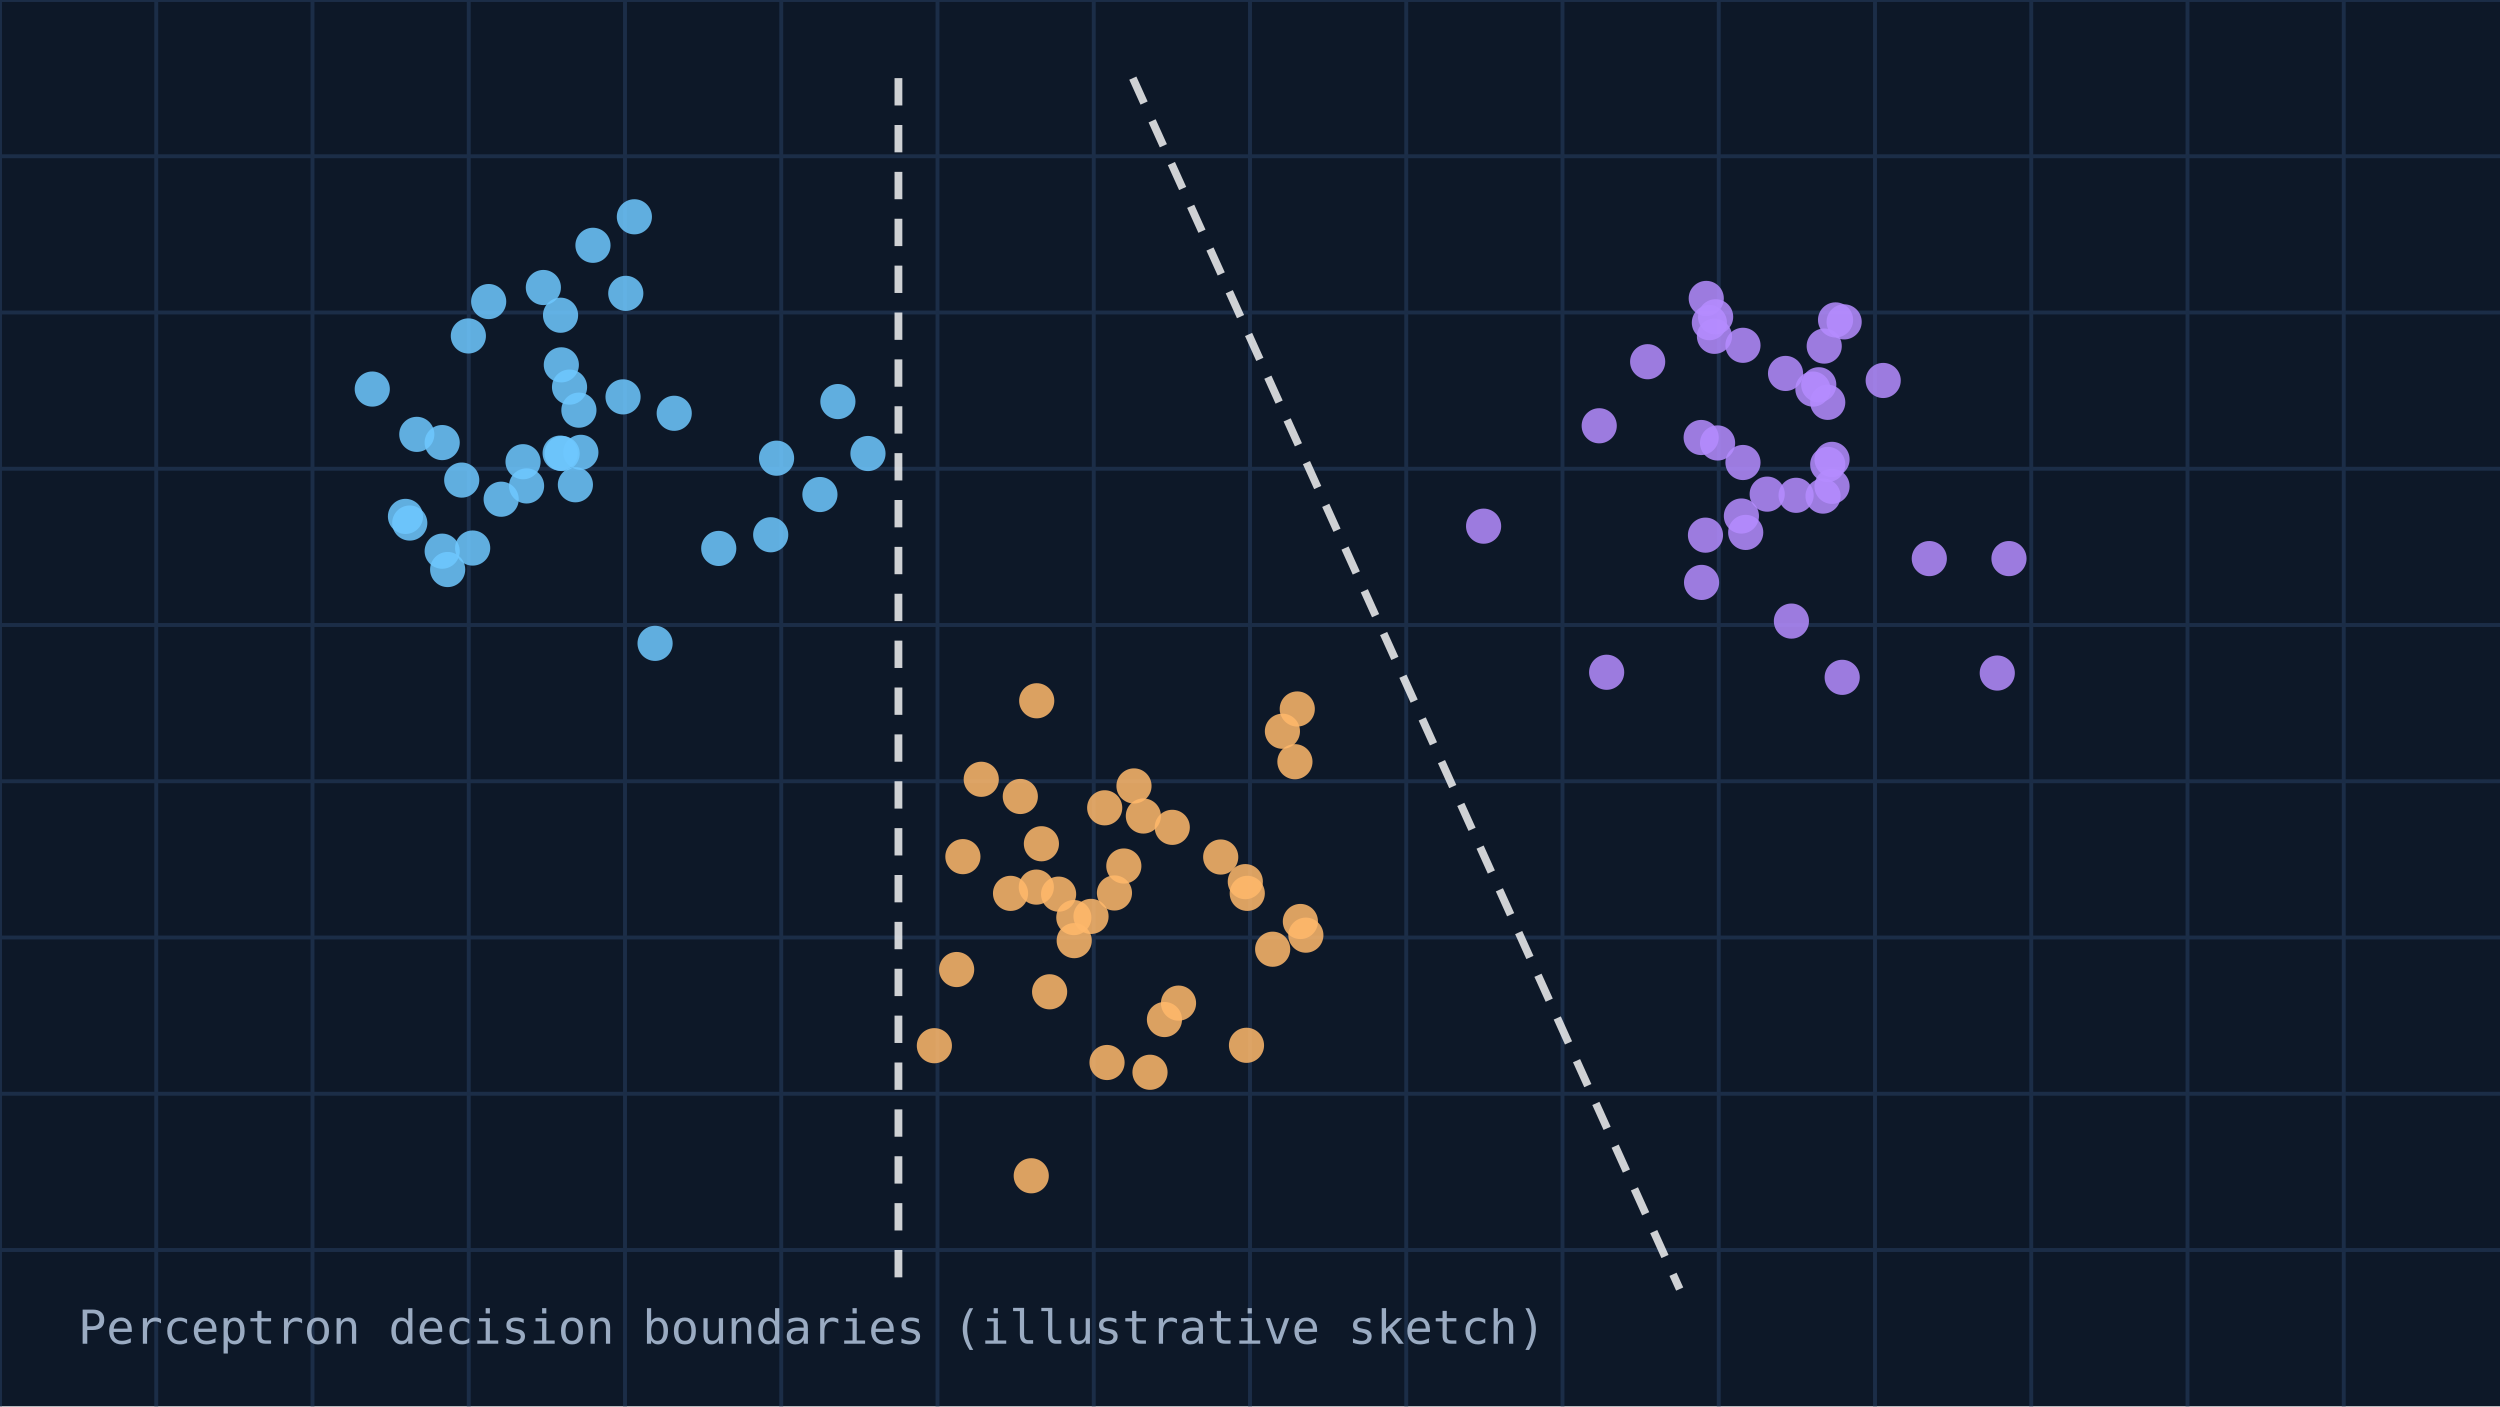
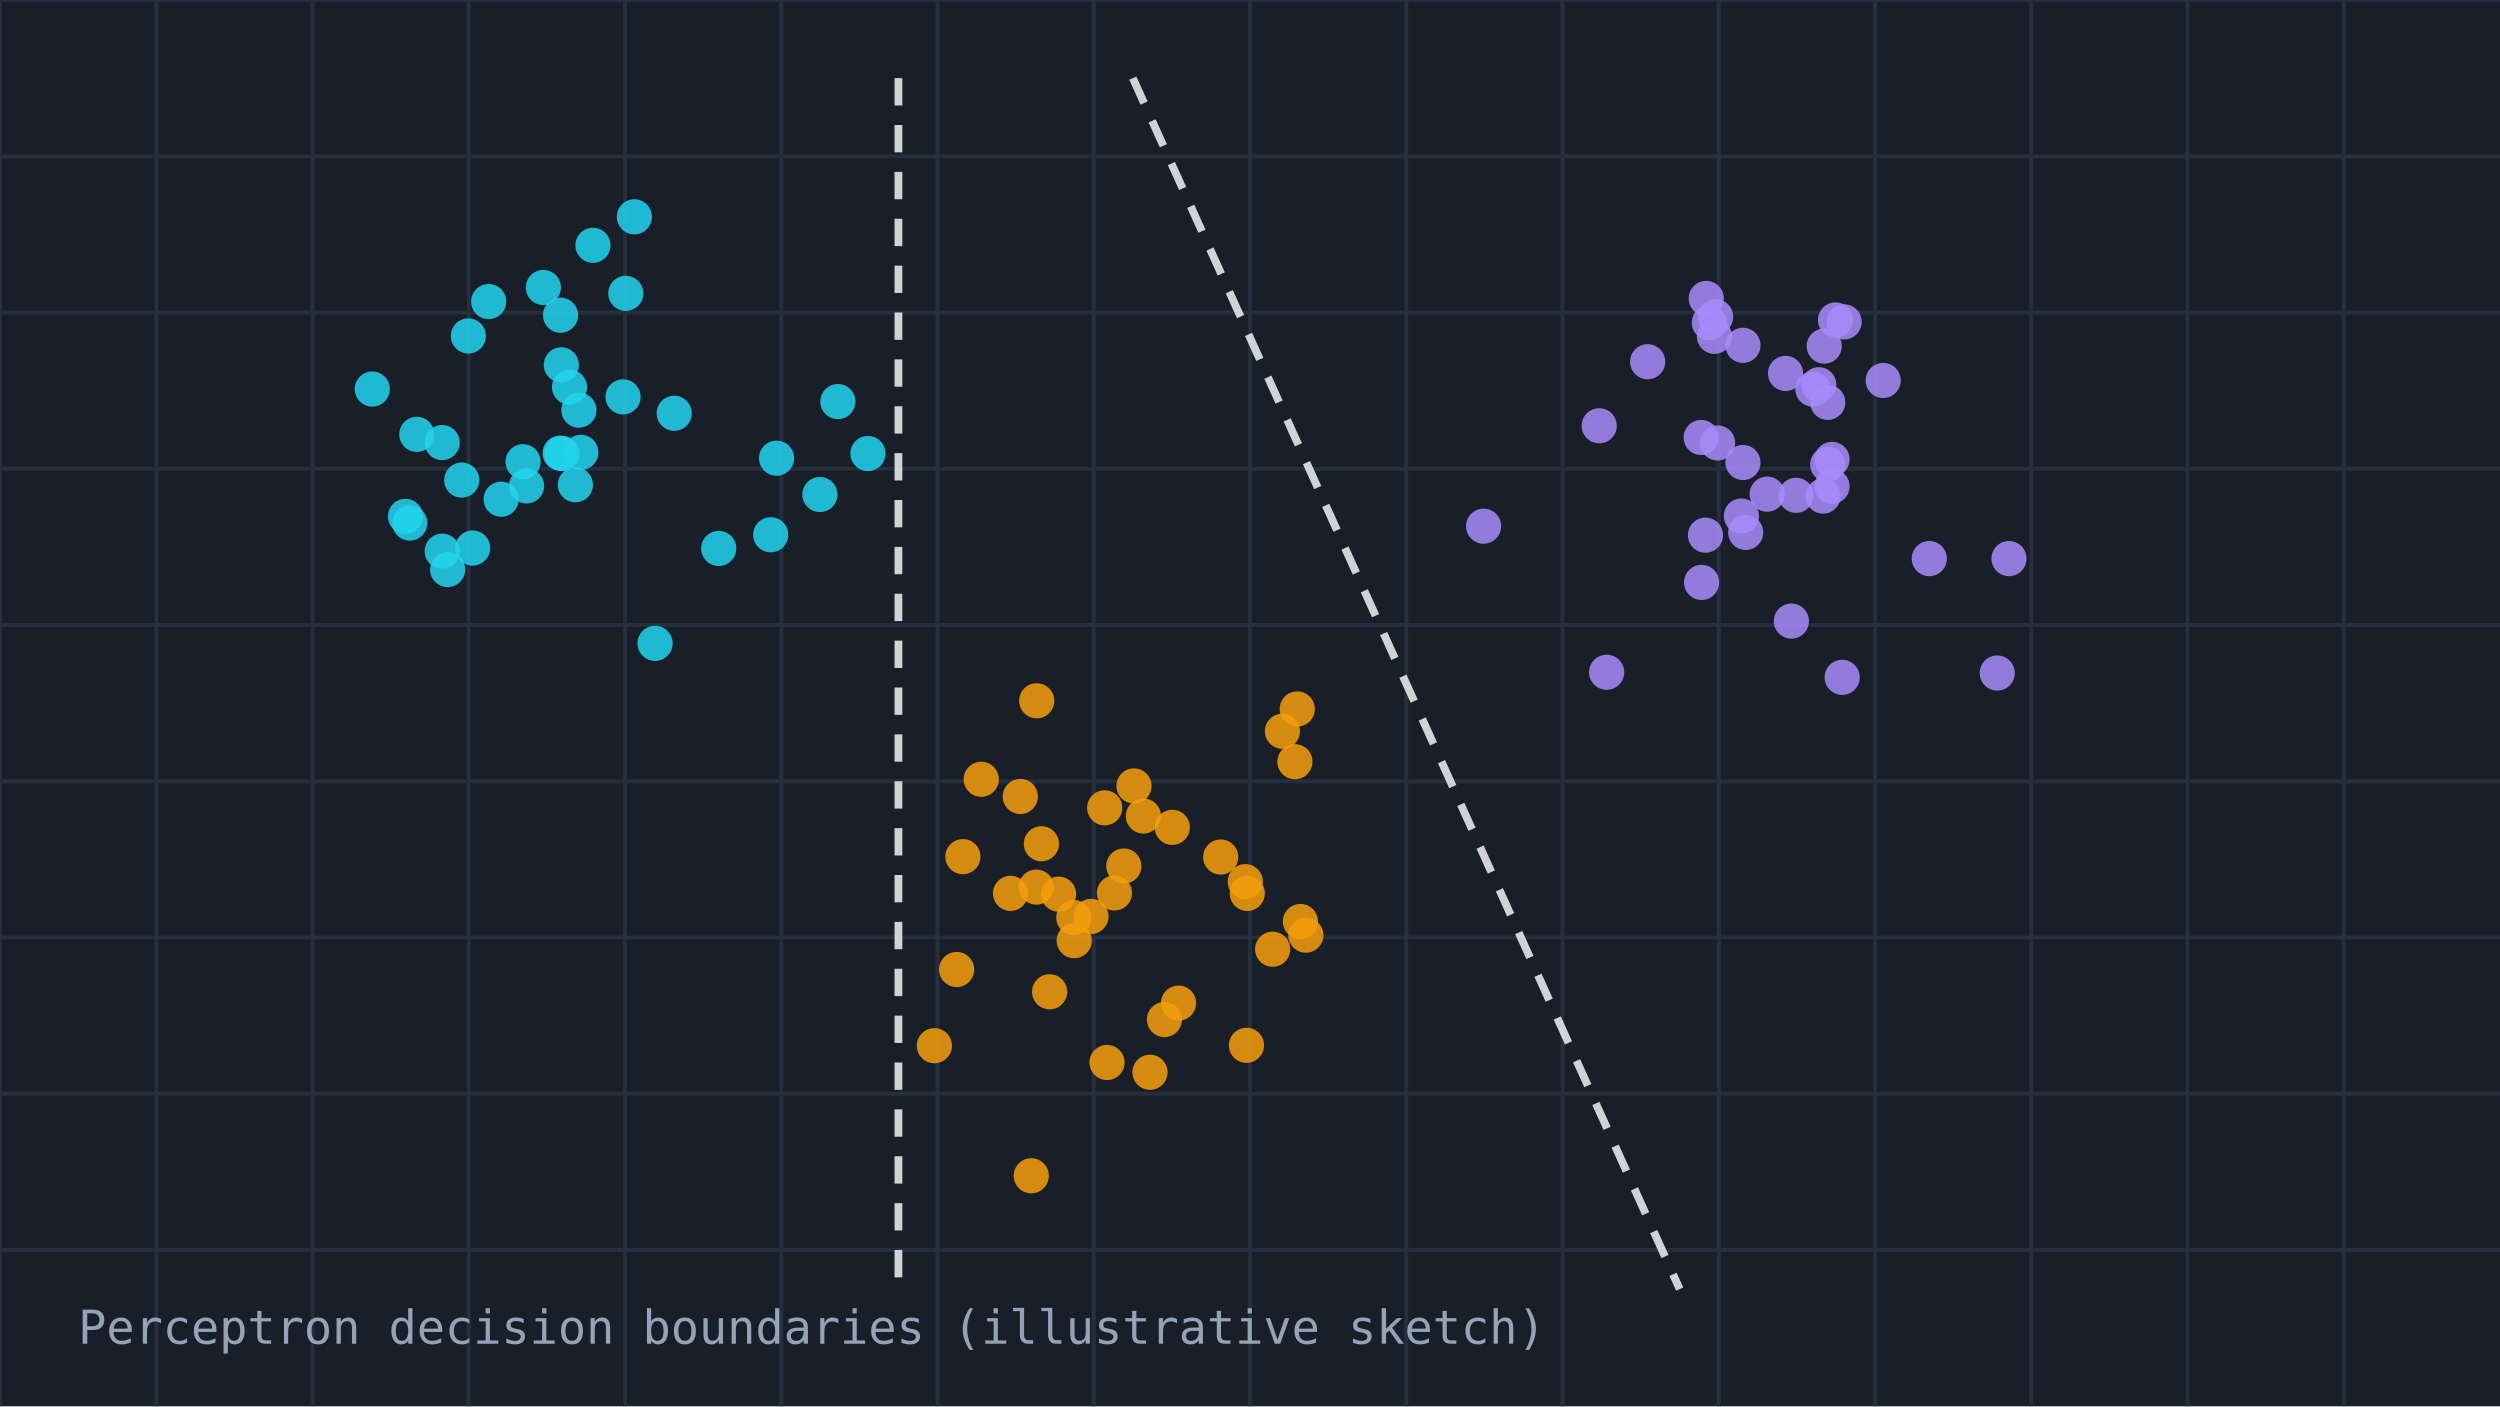
<svg xmlns="http://www.w3.org/2000/svg" viewBox="0 0 640 360" role="img">
-   <rect width="640" height="360" fill="#0d1828" />
-   <path d="M0 0V360" stroke="#1b2d47" stroke-width="1" />
-   <path d="M40 0V360" stroke="#1b2d47" stroke-width="1" />
-   <path d="M80 0V360" stroke="#1b2d47" stroke-width="1" />
-   <path d="M120 0V360" stroke="#1b2d47" stroke-width="1" />
-   <path d="M160 0V360" stroke="#1b2d47" stroke-width="1" />
-   <path d="M200 0V360" stroke="#1b2d47" stroke-width="1" />
-   <path d="M240 0V360" stroke="#1b2d47" stroke-width="1" />
-   <path d="M280 0V360" stroke="#1b2d47" stroke-width="1" />
-   <path d="M320 0V360" stroke="#1b2d47" stroke-width="1" />
-   <path d="M360 0V360" stroke="#1b2d47" stroke-width="1" />
-   <path d="M400 0V360" stroke="#1b2d47" stroke-width="1" />
-   <path d="M440 0V360" stroke="#1b2d47" stroke-width="1" />
-   <path d="M480 0V360" stroke="#1b2d47" stroke-width="1" />
-   <path d="M520 0V360" stroke="#1b2d47" stroke-width="1" />
-   <path d="M560 0V360" stroke="#1b2d47" stroke-width="1" />
-   <path d="M600 0V360" stroke="#1b2d47" stroke-width="1" />
-   <path d="M0 0H640" stroke="#1b2d47" stroke-width="1" />
-   <path d="M0 40H640" stroke="#1b2d47" stroke-width="1" />
-   <path d="M0 80H640" stroke="#1b2d47" stroke-width="1" />
-   <path d="M0 120H640" stroke="#1b2d47" stroke-width="1" />
-   <path d="M0 160H640" stroke="#1b2d47" stroke-width="1" />
-   <path d="M0 200H640" stroke="#1b2d47" stroke-width="1" />
-   <path d="M0 240H640" stroke="#1b2d47" stroke-width="1" />
-   <path d="M0 280H640" stroke="#1b2d47" stroke-width="1" />
-   <path d="M0 320H640" stroke="#1b2d47" stroke-width="1" />
+   <rect width="640" height="360" fill="#191F29" />
+   <path d="M0 0V360" stroke="#262F3D" stroke-width="1" />
+   <path d="M40 0V360" stroke="#262F3D" stroke-width="1" />
+   <path d="M80 0V360" stroke="#262F3D" stroke-width="1" />
+   <path d="M120 0V360" stroke="#262F3D" stroke-width="1" />
+   <path d="M160 0V360" stroke="#262F3D" stroke-width="1" />
+   <path d="M200 0V360" stroke="#262F3D" stroke-width="1" />
+   <path d="M240 0V360" stroke="#262F3D" stroke-width="1" />
+   <path d="M280 0V360" stroke="#262F3D" stroke-width="1" />
+   <path d="M320 0V360" stroke="#262F3D" stroke-width="1" />
+   <path d="M360 0V360" stroke="#262F3D" stroke-width="1" />
+   <path d="M400 0V360" stroke="#262F3D" stroke-width="1" />
+   <path d="M440 0V360" stroke="#262F3D" stroke-width="1" />
+   <path d="M480 0V360" stroke="#262F3D" stroke-width="1" />
+   <path d="M520 0V360" stroke="#262F3D" stroke-width="1" />
+   <path d="M560 0V360" stroke="#262F3D" stroke-width="1" />
+   <path d="M600 0V360" stroke="#262F3D" stroke-width="1" />
+   <path d="M0 0H640" stroke="#262F3D" stroke-width="1" />
+   <path d="M0 40H640" stroke="#262F3D" stroke-width="1" />
+   <path d="M0 80H640" stroke="#262F3D" stroke-width="1" />
+   <path d="M0 120H640" stroke="#262F3D" stroke-width="1" />
+   <path d="M0 160H640" stroke="#262F3D" stroke-width="1" />
+   <path d="M0 200H640" stroke="#262F3D" stroke-width="1" />
+   <path d="M0 240H640" stroke="#262F3D" stroke-width="1" />
+   <path d="M0 280H640" stroke="#262F3D" stroke-width="1" />
+   <path d="M0 320H640" stroke="#262F3D" stroke-width="1" />
  <path d="M230 20L230 330" stroke="#fff" stroke-width="2" stroke-dasharray="7 5" opacity=".8" />
  <path d="M290 20L430 330" stroke="#fff" stroke-width="2" stroke-dasharray="7 5" opacity=".8" />
-   <circle cx="118.2" cy="122.9" r="4.5" fill="#6ec8ff" opacity=".85" />
-   <circle cx="214.5" cy="102.8" r="4.5" fill="#6ec8ff" opacity=".85" />
-   <circle cx="143.5" cy="80.7" r="4.5" fill="#6ec8ff" opacity=".85" />
-   <circle cx="160.2" cy="75.1" r="4.5" fill="#6ec8ff" opacity=".85" />
-   <circle cx="114.6" cy="145.8" r="4.5" fill="#6ec8ff" opacity=".85" />
-   <circle cx="121.0" cy="140.3" r="4.5" fill="#6ec8ff" opacity=".85" />
-   <circle cx="198.8" cy="117.3" r="4.5" fill="#6ec8ff" opacity=".85" />
-   <circle cx="167.7" cy="164.7" r="4.5" fill="#6ec8ff" opacity=".85" />
-   <circle cx="143.7" cy="93.4" r="4.5" fill="#6ec8ff" opacity=".85" />
-   <circle cx="106.7" cy="111.2" r="4.5" fill="#6ec8ff" opacity=".85" />
-   <circle cx="197.3" cy="136.9" r="4.5" fill="#6ec8ff" opacity=".85" />
-   <circle cx="119.9" cy="86.0" r="4.5" fill="#6ec8ff" opacity=".85" />
-   <circle cx="133.9" cy="118.2" r="4.5" fill="#6ec8ff" opacity=".85" />
-   <circle cx="143.4" cy="116.0" r="4.5" fill="#6ec8ff" opacity=".85" />
-   <circle cx="159.5" cy="101.6" r="4.5" fill="#6ec8ff" opacity=".85" />
-   <circle cx="148.7" cy="115.8" r="4.5" fill="#6ec8ff" opacity=".85" />
-   <circle cx="147.3" cy="124.1" r="4.5" fill="#6ec8ff" opacity=".85" />
-   <circle cx="209.9" cy="126.6" r="4.5" fill="#6ec8ff" opacity=".85" />
-   <circle cx="151.8" cy="62.8" r="4.5" fill="#6ec8ff" opacity=".85" />
-   <circle cx="162.4" cy="55.5" r="4.5" fill="#6ec8ff" opacity=".85" />
-   <circle cx="104.9" cy="133.9" r="4.5" fill="#6ec8ff" opacity=".85" />
-   <circle cx="172.6" cy="105.8" r="4.5" fill="#6ec8ff" opacity=".85" />
-   <circle cx="95.3" cy="99.6" r="4.5" fill="#6ec8ff" opacity=".85" />
-   <circle cx="128.3" cy="127.8" r="4.5" fill="#6ec8ff" opacity=".85" />
-   <circle cx="222.2" cy="116.1" r="4.5" fill="#6ec8ff" opacity=".85" />
-   <circle cx="125.1" cy="77.2" r="4.5" fill="#6ec8ff" opacity=".85" />
-   <circle cx="148.2" cy="105.0" r="4.5" fill="#6ec8ff" opacity=".85" />
-   <circle cx="113.2" cy="113.3" r="4.5" fill="#6ec8ff" opacity=".85" />
-   <circle cx="113.2" cy="141.1" r="4.5" fill="#6ec8ff" opacity=".85" />
-   <circle cx="184.0" cy="140.4" r="4.5" fill="#6ec8ff" opacity=".85" />
-   <circle cx="134.8" cy="124.4" r="4.5" fill="#6ec8ff" opacity=".85" />
-   <circle cx="145.8" cy="99.1" r="4.5" fill="#6ec8ff" opacity=".85" />
-   <circle cx="139.1" cy="73.6" r="4.5" fill="#6ec8ff" opacity=".85" />
-   <circle cx="103.8" cy="132.2" r="4.5" fill="#6ec8ff" opacity=".85" />
-   <circle cx="143.9" cy="116.1" r="4.5" fill="#6ec8ff" opacity=".85" />
-   <circle cx="332.1" cy="181.5" r="4.5" fill="#ffb86b" opacity=".85" />
-   <circle cx="274.9" cy="234.9" r="4.5" fill="#ffb86b" opacity=".85" />
-   <circle cx="312.5" cy="219.4" r="4.5" fill="#ffb86b" opacity=".85" />
-   <circle cx="332.9" cy="235.9" r="4.5" fill="#ffb86b" opacity=".85" />
-   <circle cx="261.2" cy="203.9" r="4.5" fill="#ffb86b" opacity=".85" />
-   <circle cx="325.8" cy="243.0" r="4.5" fill="#ffb86b" opacity=".85" />
-   <circle cx="239.2" cy="267.7" r="4.5" fill="#ffb86b" opacity=".85" />
-   <circle cx="319.1" cy="267.6" r="4.5" fill="#ffb86b" opacity=".85" />
-   <circle cx="287.7" cy="221.7" r="4.5" fill="#ffb86b" opacity=".85" />
-   <circle cx="264.0" cy="301.0" r="4.5" fill="#ffb86b" opacity=".85" />
-   <circle cx="294.4" cy="274.5" r="4.5" fill="#ffb86b" opacity=".85" />
-   <circle cx="279.3" cy="234.6" r="4.5" fill="#ffb86b" opacity=".85" />
-   <circle cx="246.5" cy="219.3" r="4.5" fill="#ffb86b" opacity=".85" />
-   <circle cx="331.5" cy="195.0" r="4.5" fill="#ffb86b" opacity=".85" />
-   <circle cx="334.3" cy="239.4" r="4.5" fill="#ffb86b" opacity=".85" />
-   <circle cx="266.6" cy="216.0" r="4.5" fill="#ffb86b" opacity=".85" />
-   <circle cx="285.3" cy="228.6" r="4.5" fill="#ffb86b" opacity=".85" />
-   <circle cx="282.8" cy="206.8" r="4.5" fill="#ffb86b" opacity=".85" />
-   <circle cx="290.3" cy="201.2" r="4.5" fill="#ffb86b" opacity=".85" />
-   <circle cx="258.7" cy="228.7" r="4.5" fill="#ffb86b" opacity=".85" />
-   <circle cx="328.3" cy="187.2" r="4.5" fill="#ffb86b" opacity=".85" />
-   <circle cx="300.1" cy="211.8" r="4.5" fill="#ffb86b" opacity=".85" />
-   <circle cx="268.7" cy="253.9" r="4.5" fill="#ffb86b" opacity=".85" />
-   <circle cx="283.4" cy="272.0" r="4.5" fill="#ffb86b" opacity=".85" />
-   <circle cx="275.0" cy="240.8" r="4.5" fill="#ffb86b" opacity=".85" />
-   <circle cx="292.7" cy="208.9" r="4.5" fill="#ffb86b" opacity=".85" />
-   <circle cx="318.8" cy="225.7" r="4.5" fill="#ffb86b" opacity=".85" />
-   <circle cx="319.3" cy="228.7" r="4.5" fill="#ffb86b" opacity=".85" />
-   <circle cx="265.3" cy="227.1" r="4.5" fill="#ffb86b" opacity=".85" />
-   <circle cx="301.7" cy="256.8" r="4.5" fill="#ffb86b" opacity=".85" />
-   <circle cx="271.0" cy="228.9" r="4.5" fill="#ffb86b" opacity=".85" />
-   <circle cx="244.9" cy="248.2" r="4.5" fill="#ffb86b" opacity=".85" />
-   <circle cx="265.4" cy="179.4" r="4.5" fill="#ffb86b" opacity=".85" />
-   <circle cx="298.1" cy="261.0" r="4.5" fill="#ffb86b" opacity=".85" />
-   <circle cx="251.2" cy="199.5" r="4.5" fill="#ffb86b" opacity=".85" />
-   <circle cx="446.2" cy="88.4" r="4.5" fill="#b58cff" opacity=".85" />
-   <circle cx="482.1" cy="97.4" r="4.5" fill="#b58cff" opacity=".85" />
-   <circle cx="446.9" cy="136.3" r="4.5" fill="#b58cff" opacity=".85" />
-   <circle cx="445.8" cy="132.1" r="4.5" fill="#b58cff" opacity=".85" />
-   <circle cx="438.9" cy="86.1" r="4.5" fill="#b58cff" opacity=".85" />
-   <circle cx="411.3" cy="172.1" r="4.5" fill="#b58cff" opacity=".85" />
-   <circle cx="459.8" cy="126.8" r="4.5" fill="#b58cff" opacity=".85" />
-   <circle cx="469.0" cy="124.5" r="4.5" fill="#b58cff" opacity=".85" />
-   <circle cx="471.6" cy="173.4" r="4.5" fill="#b58cff" opacity=".85" />
-   <circle cx="436.8" cy="76.4" r="4.5" fill="#b58cff" opacity=".85" />
-   <circle cx="437.6" cy="82.6" r="4.5" fill="#b58cff" opacity=".85" />
-   <circle cx="493.9" cy="143.0" r="4.5" fill="#b58cff" opacity=".85" />
-   <circle cx="439.2" cy="81.1" r="4.5" fill="#b58cff" opacity=".85" />
-   <circle cx="458.6" cy="159.0" r="4.5" fill="#b58cff" opacity=".85" />
-   <circle cx="379.8" cy="134.7" r="4.5" fill="#b58cff" opacity=".85" />
-   <circle cx="435.6" cy="149.1" r="4.5" fill="#b58cff" opacity=".85" />
-   <circle cx="435.5" cy="112.0" r="4.5" fill="#b58cff" opacity=".85" />
-   <circle cx="421.8" cy="92.6" r="4.5" fill="#b58cff" opacity=".85" />
-   <circle cx="514.3" cy="143.0" r="4.5" fill="#b58cff" opacity=".85" />
-   <circle cx="457.1" cy="95.6" r="4.5" fill="#b58cff" opacity=".85" />
-   <circle cx="409.4" cy="109.0" r="4.5" fill="#b58cff" opacity=".85" />
-   <circle cx="469.0" cy="117.6" r="4.5" fill="#b58cff" opacity=".85" />
-   <circle cx="467.0" cy="88.6" r="4.5" fill="#b58cff" opacity=".85" />
-   <circle cx="467.9" cy="118.9" r="4.5" fill="#b58cff" opacity=".85" />
-   <circle cx="511.3" cy="172.3" r="4.5" fill="#b58cff" opacity=".85" />
-   <circle cx="465.6" cy="98.5" r="4.5" fill="#b58cff" opacity=".85" />
-   <circle cx="467.9" cy="103.0" r="4.5" fill="#b58cff" opacity=".85" />
-   <circle cx="446.2" cy="118.4" r="4.5" fill="#b58cff" opacity=".85" />
-   <circle cx="436.6" cy="137.0" r="4.5" fill="#b58cff" opacity=".85" />
-   <circle cx="466.7" cy="127.0" r="4.5" fill="#b58cff" opacity=".85" />
-   <circle cx="464.1" cy="99.6" r="4.5" fill="#b58cff" opacity=".85" />
-   <circle cx="439.7" cy="113.4" r="4.5" fill="#b58cff" opacity=".85" />
-   <circle cx="452.4" cy="126.5" r="4.5" fill="#b58cff" opacity=".85" />
-   <circle cx="469.9" cy="81.9" r="4.5" fill="#b58cff" opacity=".85" />
-   <circle cx="472.1" cy="82.4" r="4.5" fill="#b58cff" opacity=".85" />
-   <text x="20" y="344" fill="#9aabc2" font-family="monospace" font-size="12">Perceptron decision boundaries (illustrative sketch)</text>
+   <circle cx="118.2" cy="122.9" r="4.5" fill="#22D3EE" opacity=".85" />
+   <circle cx="214.5" cy="102.8" r="4.5" fill="#22D3EE" opacity=".85" />
+   <circle cx="143.5" cy="80.7" r="4.5" fill="#22D3EE" opacity=".85" />
+   <circle cx="160.2" cy="75.1" r="4.5" fill="#22D3EE" opacity=".85" />
+   <circle cx="114.6" cy="145.8" r="4.5" fill="#22D3EE" opacity=".85" />
+   <circle cx="121.0" cy="140.3" r="4.5" fill="#22D3EE" opacity=".85" />
+   <circle cx="198.8" cy="117.3" r="4.5" fill="#22D3EE" opacity=".85" />
+   <circle cx="167.7" cy="164.7" r="4.5" fill="#22D3EE" opacity=".85" />
+   <circle cx="143.7" cy="93.4" r="4.5" fill="#22D3EE" opacity=".85" />
+   <circle cx="106.7" cy="111.2" r="4.5" fill="#22D3EE" opacity=".85" />
+   <circle cx="197.3" cy="136.9" r="4.5" fill="#22D3EE" opacity=".85" />
+   <circle cx="119.9" cy="86.0" r="4.5" fill="#22D3EE" opacity=".85" />
+   <circle cx="133.9" cy="118.2" r="4.5" fill="#22D3EE" opacity=".85" />
+   <circle cx="143.4" cy="116.0" r="4.5" fill="#22D3EE" opacity=".85" />
+   <circle cx="159.5" cy="101.6" r="4.5" fill="#22D3EE" opacity=".85" />
+   <circle cx="148.7" cy="115.8" r="4.5" fill="#22D3EE" opacity=".85" />
+   <circle cx="147.3" cy="124.1" r="4.5" fill="#22D3EE" opacity=".85" />
+   <circle cx="209.9" cy="126.6" r="4.5" fill="#22D3EE" opacity=".85" />
+   <circle cx="151.8" cy="62.8" r="4.5" fill="#22D3EE" opacity=".85" />
+   <circle cx="162.4" cy="55.5" r="4.5" fill="#22D3EE" opacity=".85" />
+   <circle cx="104.9" cy="133.9" r="4.5" fill="#22D3EE" opacity=".85" />
+   <circle cx="172.6" cy="105.8" r="4.5" fill="#22D3EE" opacity=".85" />
+   <circle cx="95.3" cy="99.6" r="4.5" fill="#22D3EE" opacity=".85" />
+   <circle cx="128.3" cy="127.8" r="4.5" fill="#22D3EE" opacity=".85" />
+   <circle cx="222.2" cy="116.1" r="4.5" fill="#22D3EE" opacity=".85" />
+   <circle cx="125.1" cy="77.2" r="4.5" fill="#22D3EE" opacity=".85" />
+   <circle cx="148.2" cy="105.0" r="4.5" fill="#22D3EE" opacity=".85" />
+   <circle cx="113.2" cy="113.3" r="4.5" fill="#22D3EE" opacity=".85" />
+   <circle cx="113.2" cy="141.1" r="4.5" fill="#22D3EE" opacity=".85" />
+   <circle cx="184.0" cy="140.4" r="4.5" fill="#22D3EE" opacity=".85" />
+   <circle cx="134.8" cy="124.4" r="4.5" fill="#22D3EE" opacity=".85" />
+   <circle cx="145.8" cy="99.1" r="4.5" fill="#22D3EE" opacity=".85" />
+   <circle cx="139.1" cy="73.6" r="4.5" fill="#22D3EE" opacity=".85" />
+   <circle cx="103.8" cy="132.2" r="4.5" fill="#22D3EE" opacity=".85" />
+   <circle cx="143.9" cy="116.1" r="4.5" fill="#22D3EE" opacity=".85" />
+   <circle cx="332.1" cy="181.5" r="4.5" fill="#F59E0B" opacity=".85" />
+   <circle cx="274.9" cy="234.9" r="4.5" fill="#F59E0B" opacity=".85" />
+   <circle cx="312.5" cy="219.4" r="4.5" fill="#F59E0B" opacity=".85" />
+   <circle cx="332.9" cy="235.9" r="4.5" fill="#F59E0B" opacity=".85" />
+   <circle cx="261.2" cy="203.9" r="4.5" fill="#F59E0B" opacity=".85" />
+   <circle cx="325.8" cy="243.0" r="4.5" fill="#F59E0B" opacity=".85" />
+   <circle cx="239.2" cy="267.7" r="4.5" fill="#F59E0B" opacity=".85" />
+   <circle cx="319.1" cy="267.6" r="4.5" fill="#F59E0B" opacity=".85" />
+   <circle cx="287.7" cy="221.7" r="4.5" fill="#F59E0B" opacity=".85" />
+   <circle cx="264.0" cy="301.0" r="4.5" fill="#F59E0B" opacity=".85" />
+   <circle cx="294.4" cy="274.5" r="4.5" fill="#F59E0B" opacity=".85" />
+   <circle cx="279.3" cy="234.6" r="4.5" fill="#F59E0B" opacity=".85" />
+   <circle cx="246.5" cy="219.3" r="4.5" fill="#F59E0B" opacity=".85" />
+   <circle cx="331.5" cy="195.0" r="4.5" fill="#F59E0B" opacity=".85" />
+   <circle cx="334.3" cy="239.4" r="4.5" fill="#F59E0B" opacity=".85" />
+   <circle cx="266.6" cy="216.0" r="4.5" fill="#F59E0B" opacity=".85" />
+   <circle cx="285.3" cy="228.6" r="4.5" fill="#F59E0B" opacity=".85" />
+   <circle cx="282.8" cy="206.8" r="4.5" fill="#F59E0B" opacity=".85" />
+   <circle cx="290.3" cy="201.2" r="4.5" fill="#F59E0B" opacity=".85" />
+   <circle cx="258.7" cy="228.7" r="4.5" fill="#F59E0B" opacity=".85" />
+   <circle cx="328.3" cy="187.2" r="4.5" fill="#F59E0B" opacity=".85" />
+   <circle cx="300.1" cy="211.8" r="4.5" fill="#F59E0B" opacity=".85" />
+   <circle cx="268.7" cy="253.9" r="4.5" fill="#F59E0B" opacity=".85" />
+   <circle cx="283.4" cy="272.0" r="4.5" fill="#F59E0B" opacity=".85" />
+   <circle cx="275.0" cy="240.8" r="4.5" fill="#F59E0B" opacity=".85" />
+   <circle cx="292.7" cy="208.9" r="4.5" fill="#F59E0B" opacity=".85" />
+   <circle cx="318.8" cy="225.7" r="4.5" fill="#F59E0B" opacity=".85" />
+   <circle cx="319.3" cy="228.7" r="4.5" fill="#F59E0B" opacity=".85" />
+   <circle cx="265.3" cy="227.1" r="4.5" fill="#F59E0B" opacity=".85" />
+   <circle cx="301.7" cy="256.8" r="4.5" fill="#F59E0B" opacity=".85" />
+   <circle cx="271.0" cy="228.9" r="4.5" fill="#F59E0B" opacity=".85" />
+   <circle cx="244.9" cy="248.2" r="4.5" fill="#F59E0B" opacity=".85" />
+   <circle cx="265.4" cy="179.4" r="4.5" fill="#F59E0B" opacity=".85" />
+   <circle cx="298.1" cy="261.0" r="4.5" fill="#F59E0B" opacity=".85" />
+   <circle cx="251.2" cy="199.5" r="4.5" fill="#F59E0B" opacity=".85" />
+   <circle cx="446.2" cy="88.4" r="4.5" fill="#A78BFA" opacity=".85" />
+   <circle cx="482.1" cy="97.4" r="4.5" fill="#A78BFA" opacity=".85" />
+   <circle cx="446.9" cy="136.3" r="4.5" fill="#A78BFA" opacity=".85" />
+   <circle cx="445.8" cy="132.1" r="4.5" fill="#A78BFA" opacity=".85" />
+   <circle cx="438.9" cy="86.1" r="4.5" fill="#A78BFA" opacity=".85" />
+   <circle cx="411.3" cy="172.1" r="4.5" fill="#A78BFA" opacity=".85" />
+   <circle cx="459.8" cy="126.8" r="4.5" fill="#A78BFA" opacity=".85" />
+   <circle cx="469.0" cy="124.5" r="4.5" fill="#A78BFA" opacity=".85" />
+   <circle cx="471.6" cy="173.4" r="4.5" fill="#A78BFA" opacity=".85" />
+   <circle cx="436.8" cy="76.4" r="4.5" fill="#A78BFA" opacity=".85" />
+   <circle cx="437.6" cy="82.6" r="4.5" fill="#A78BFA" opacity=".85" />
+   <circle cx="493.9" cy="143.0" r="4.5" fill="#A78BFA" opacity=".85" />
+   <circle cx="439.2" cy="81.1" r="4.5" fill="#A78BFA" opacity=".85" />
+   <circle cx="458.6" cy="159.0" r="4.5" fill="#A78BFA" opacity=".85" />
+   <circle cx="379.8" cy="134.7" r="4.5" fill="#A78BFA" opacity=".85" />
+   <circle cx="435.6" cy="149.1" r="4.5" fill="#A78BFA" opacity=".85" />
+   <circle cx="435.5" cy="112.0" r="4.5" fill="#A78BFA" opacity=".85" />
+   <circle cx="421.8" cy="92.6" r="4.5" fill="#A78BFA" opacity=".85" />
+   <circle cx="514.3" cy="143.0" r="4.5" fill="#A78BFA" opacity=".85" />
+   <circle cx="457.1" cy="95.6" r="4.5" fill="#A78BFA" opacity=".85" />
+   <circle cx="409.4" cy="109.0" r="4.5" fill="#A78BFA" opacity=".85" />
+   <circle cx="469.0" cy="117.6" r="4.5" fill="#A78BFA" opacity=".85" />
+   <circle cx="467.0" cy="88.6" r="4.5" fill="#A78BFA" opacity=".85" />
+   <circle cx="467.9" cy="118.9" r="4.5" fill="#A78BFA" opacity=".85" />
+   <circle cx="511.3" cy="172.3" r="4.5" fill="#A78BFA" opacity=".85" />
+   <circle cx="465.6" cy="98.5" r="4.5" fill="#A78BFA" opacity=".85" />
+   <circle cx="467.9" cy="103.0" r="4.5" fill="#A78BFA" opacity=".85" />
+   <circle cx="446.2" cy="118.4" r="4.5" fill="#A78BFA" opacity=".85" />
+   <circle cx="436.6" cy="137.0" r="4.5" fill="#A78BFA" opacity=".85" />
+   <circle cx="466.7" cy="127.0" r="4.5" fill="#A78BFA" opacity=".85" />
+   <circle cx="464.1" cy="99.6" r="4.5" fill="#A78BFA" opacity=".85" />
+   <circle cx="439.7" cy="113.4" r="4.5" fill="#A78BFA" opacity=".85" />
+   <circle cx="452.4" cy="126.5" r="4.5" fill="#A78BFA" opacity=".85" />
+   <circle cx="469.9" cy="81.9" r="4.5" fill="#A78BFA" opacity=".85" />
+   <circle cx="472.1" cy="82.4" r="4.5" fill="#A78BFA" opacity=".85" />
+   <text x="20" y="344" fill="#94A3B8" font-family="monospace" font-size="12">Perceptron decision boundaries (illustrative sketch)</text>
</svg>
